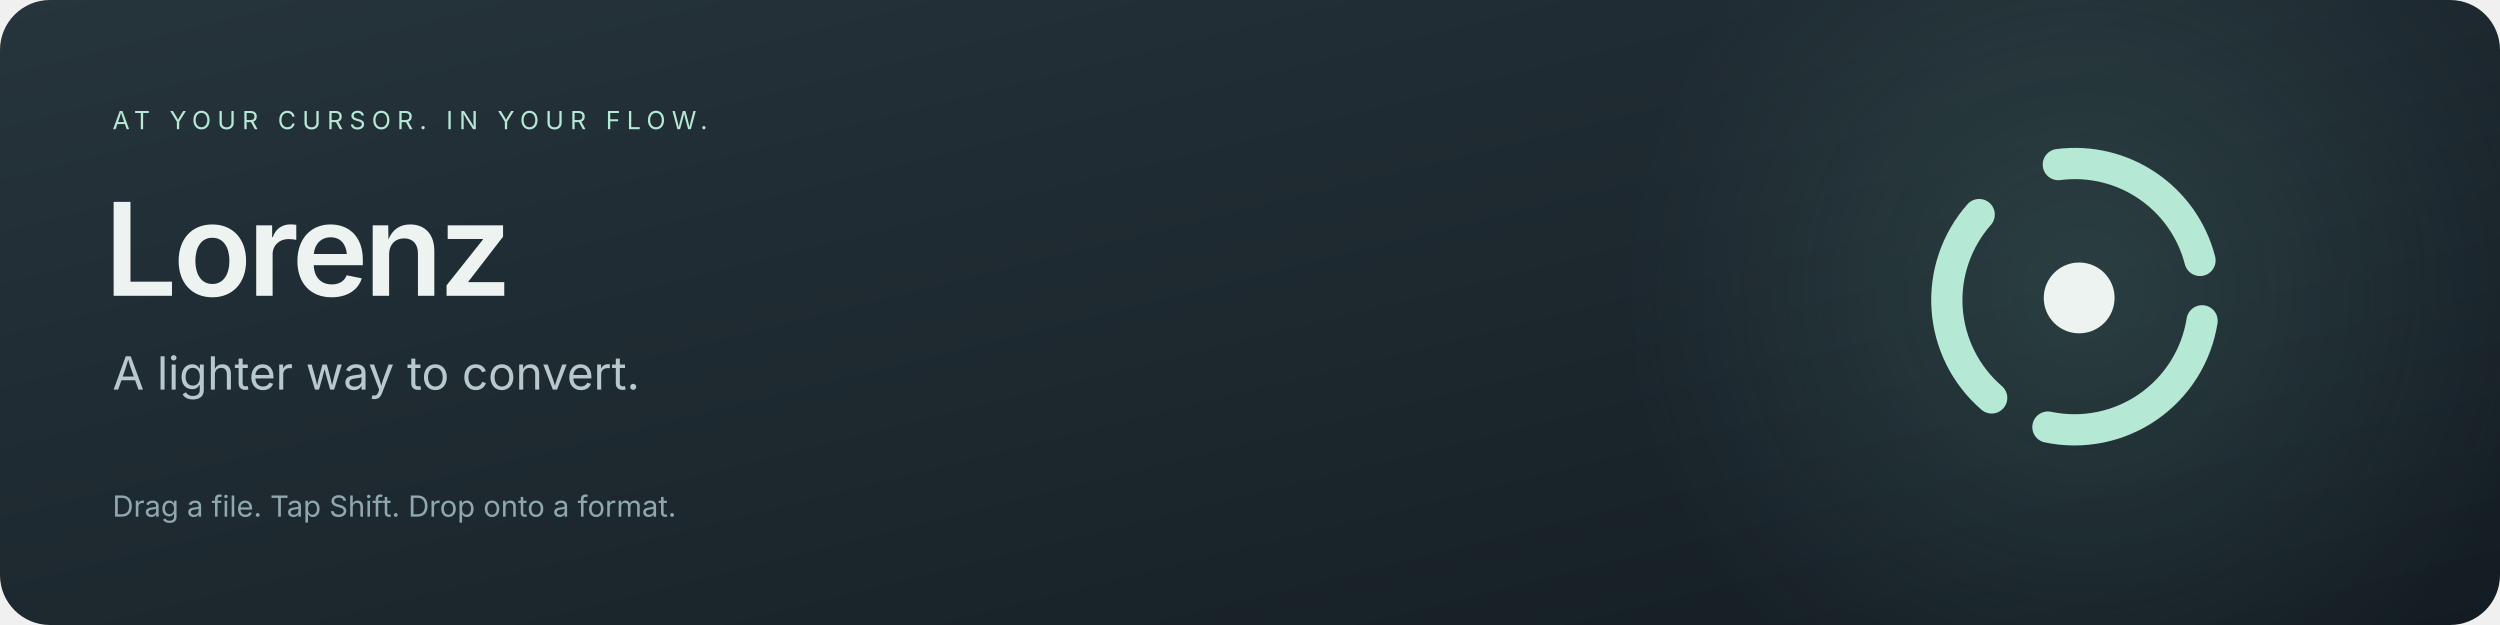
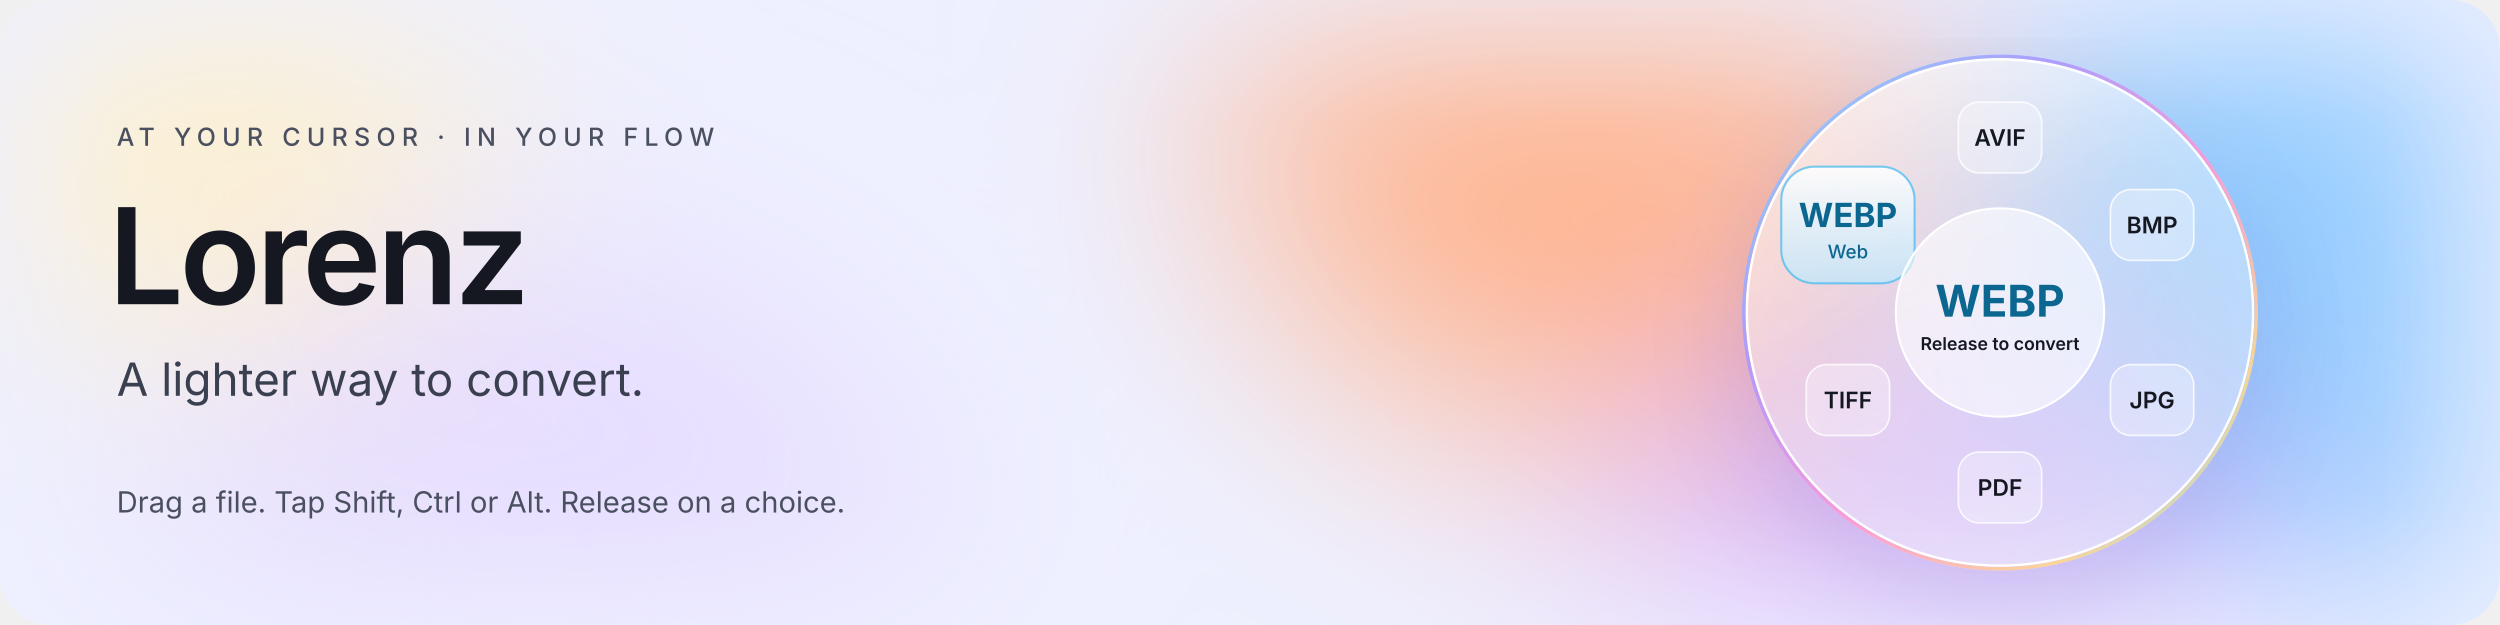
<svg xmlns="http://www.w3.org/2000/svg" width="1200" height="300" viewBox="0 0 1200 300" role="img" aria-labelledby="title desc">
  <defs>
-     <linearGradient id="bg" x2="1" y2="1">
-       <stop stop-color="#26343b" />
-       <stop offset="1" stop-color="#141c23" />
+     <clipPath id="card">
+       <rect width="1200" height="300" rx="24" />
+     </clipPath>
+     <filter id="soft" x="-30%" y="-30%" width="160%" height="160%">
+       <feGaussianBlur stdDeviation="60" />
+     </filter>
+     <filter id="lift" x="-30%" y="-30%" width="160%" height="160%">
+       <feDropShadow dx="0" dy="18" stdDeviation="22" flood-color="#2a1e5c" flood-opacity=".22" />
+     </filter>
+     <linearGradient id="film" x1="0" y1="0" x2="1" y2="1">
+       <stop offset="0" stop-color="#78e0ff" />
+       <stop offset=".3" stop-color="#aa96ff" />
+       <stop offset=".55" stop-color="#ff96d6" />
+       <stop offset=".8" stop-color="#ffd68c" />
+       <stop offset="1" stop-color="#78e0ff" />
    </linearGradient>
-     <radialGradient id="glow">
-       <stop stop-color="#7ec7b0" stop-opacity=".16" />
-       <stop offset="1" stop-color="#7ec7b0" stop-opacity="0" />
-     </radialGradient>
+     <linearGradient id="sheen" x1="0" y1="0" x2=".6" y2="1">
+       <stop offset="0" stop-color="#fff" stop-opacity=".55" />
+       <stop offset=".5" stop-color="#fff" stop-opacity="0" />
+     </linearGradient>
+     <linearGradient id="armed" x1="0" y1="0" x2="0" y2="1">
+       <stop offset="0" stop-color="#fff" stop-opacity=".85" />
+       <stop offset="1" stop-color="#bfe7fb" stop-opacity=".75" />
+     </linearGradient>
  </defs>
-   <rect width="1200" height="300" rx="24" fill="url(#bg)" />
-   <circle cx="1000" cy="140" r="220" fill="url(#glow)" />
-   <g fill="none" stroke="#b6e8d6" stroke-width="15" stroke-linecap="round">
-     <path d="M1056 125A62 62 0 0 0 988 79" />
-     <path d="M950 103A62 62 0 0 0 956 191" />
-     <path d="M983 205A62 62 0 0 0 1057 154" />
+   <g clip-path="url(#card)">
+     <rect width="1200" height="300" fill="#eef0ff" />
+     <g filter="url(#soft)">
+       <circle cx="760" cy="40" r="170" fill="#ffb48f" />
+       <circle cx="1130" cy="120" r="190" fill="#8fcaff" />
+       <circle cx="930" cy="330" r="170" fill="#d6b0ff" />
+       <circle cx="260" cy="320" r="200" fill="#e6dcff" />
+       <circle cx="80" cy="0" r="160" fill="#fff1c9" />
+     </g>
  </g>
-   <circle cx="998" cy="143" r="17" fill="#edf3f1" />
-   <g font-family="Inter,DejaVu Sans,Arial,sans-serif">
-     <text x="54" y="62" fill="#b6e8d6" font-size="12" letter-spacing="3">AT YOUR CURSOR. IN YOUR FLOW.</text>
-     <text x="50" y="142" fill="#edf3f1" font-size="62" font-weight="600" letter-spacing="-2">Lorenz</text>
-     <text x="54" y="187" fill="#b8c9cd" font-size="22">A lighter way to convert.</text>
-     <text x="54" y="248" fill="#8fa8af" font-size="14">Drag a file. Tap Shift. Drop onto a format.</text>
+   <g filter="url(#lift)">
+     <circle cx="960" cy="150" r="122" fill="#fff" fill-opacity=".34" />
+     <circle cx="960" cy="150" r="122" fill="url(#sheen)" />
+     <circle cx="960" cy="150" r="121.5" fill="none" stroke="#fff" stroke-opacity=".95" stroke-width="1.2" />
+     <circle cx="960" cy="150" r="123" fill="none" stroke="url(#film)" stroke-width="1.6" stroke-opacity=".9" />
+   </g>
+   <g font-family="Geist, 'Segoe UI', Inter, -apple-system, Helvetica, Arial, sans-serif" text-anchor="middle">
+     <g fill="#fff" fill-opacity=".3" stroke="#fff" stroke-opacity=".8" stroke-width=".8">
+       <rect x="940" y="49" width="40" height="34" rx="10" />
+       <rect x="1013" y="91" width="40" height="34" rx="10" />
+       <rect x="1013" y="175" width="40" height="34" rx="10" />
+       <rect x="940" y="217" width="40" height="34" rx="10" />
+       <rect x="867" y="175" width="40" height="34" rx="10" />
+     </g>
+     <g fill="#151820" font-size="11" font-weight="600">
+       <text x="960" y="70">AVIF</text>
+       <text x="1033" y="112">BMP</text>
+       <text x="1033" y="196">JPG</text>
+       <text x="960" y="238">PDF</text>
+       <text x="887" y="196">TIFF</text>
+     </g>
+     <rect x="855" y="80" width="64" height="56" rx="16" fill="url(#armed)" stroke="#40baf0" stroke-opacity=".7" />
+     <text x="887" y="109" fill="#0b6690" font-size="16" font-weight="700">WEBP</text>
+     <text x="887" y="124" fill="#0b6690" font-size="9" font-weight="500">Web</text>
+     <circle cx="960" cy="150" r="50" fill="#fff" fill-opacity=".6" stroke="#fff" stroke-width="1" />
+     <text x="960" y="152" fill="#0b6690" font-size="21" font-weight="700">WEBP</text>
+     <text x="960" y="168" fill="#151820" font-size="8.5" font-weight="600">Release to convert</text>
+   </g>
+   <g font-family="Geist, 'Segoe UI', Inter, -apple-system, Helvetica, Arial, sans-serif">
+     <text x="56" y="70" fill="#4a5060" font-size="12" font-weight="500" letter-spacing="3">AT YOUR CURSOR · IN YOUR FLOW</text>
+     <text x="52" y="146" fill="#151820" font-size="64" font-weight="600" letter-spacing="-2">Lorenz</text>
+     <text x="56" y="190" fill="#3a4050" font-size="22">A lighter way to convert.</text>
+     <text x="56" y="246" fill="#4a5060" font-size="14">Drag a file. Tap Shift, Ctrl or Alt. Release on a choice.</text>
  </g>
</svg>
